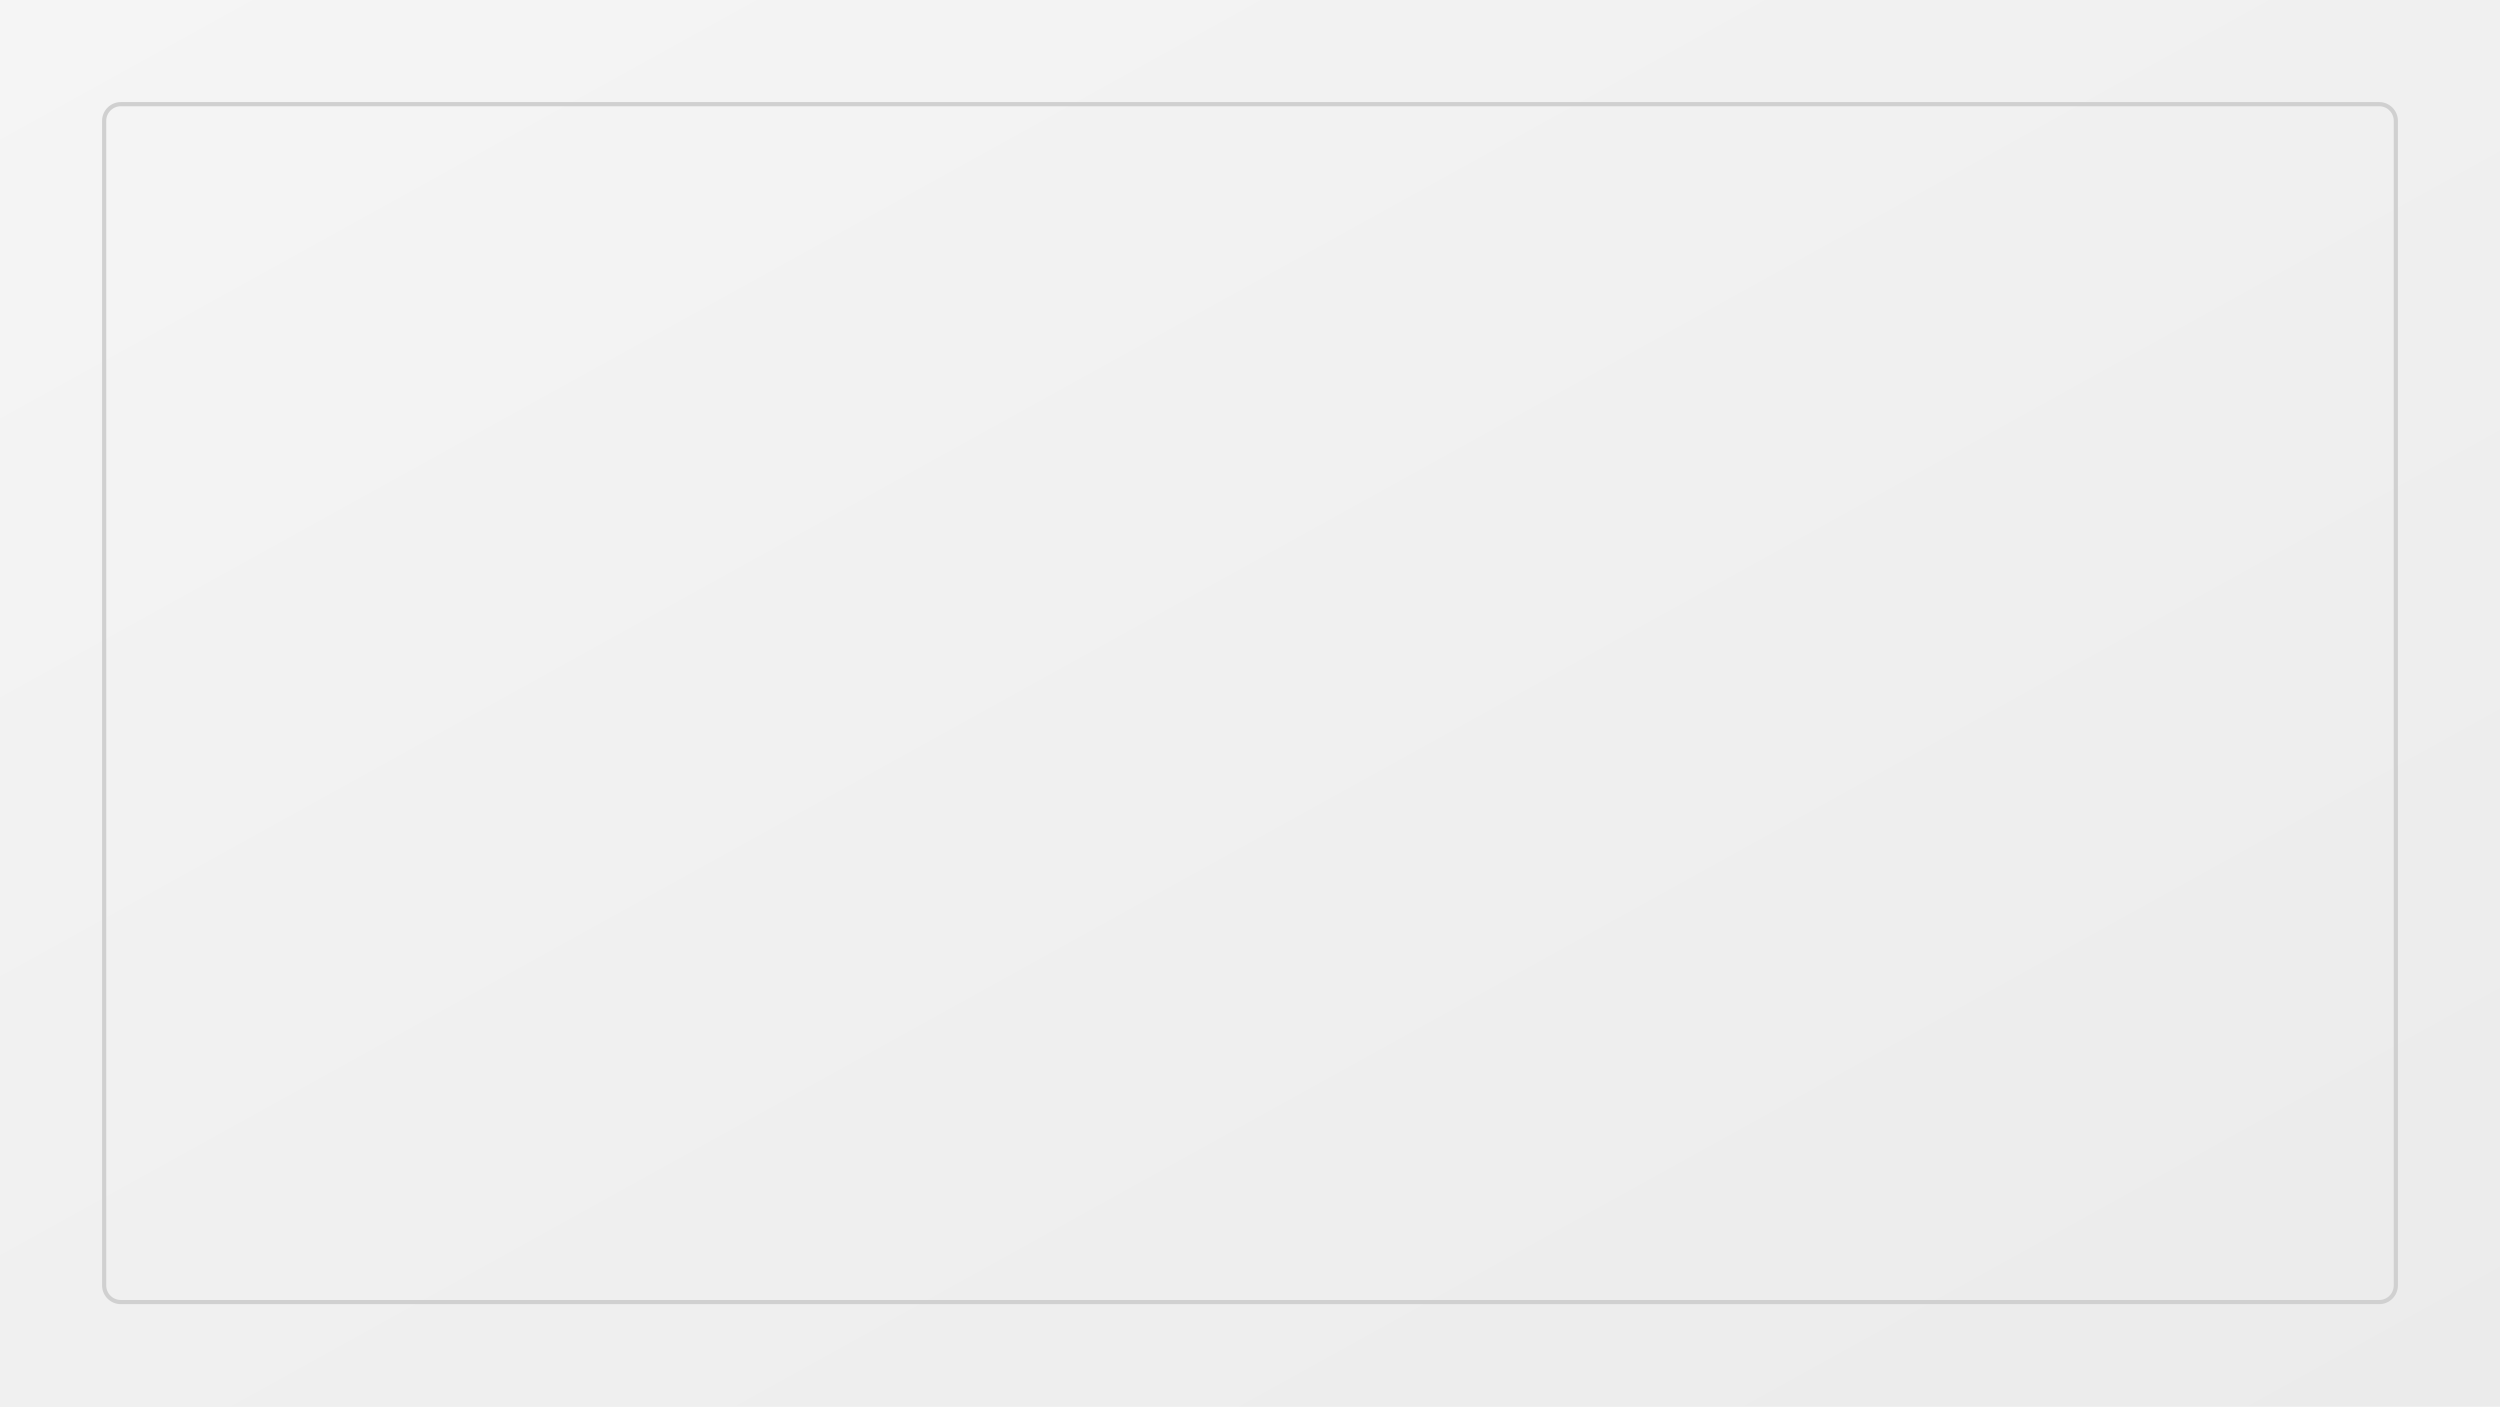
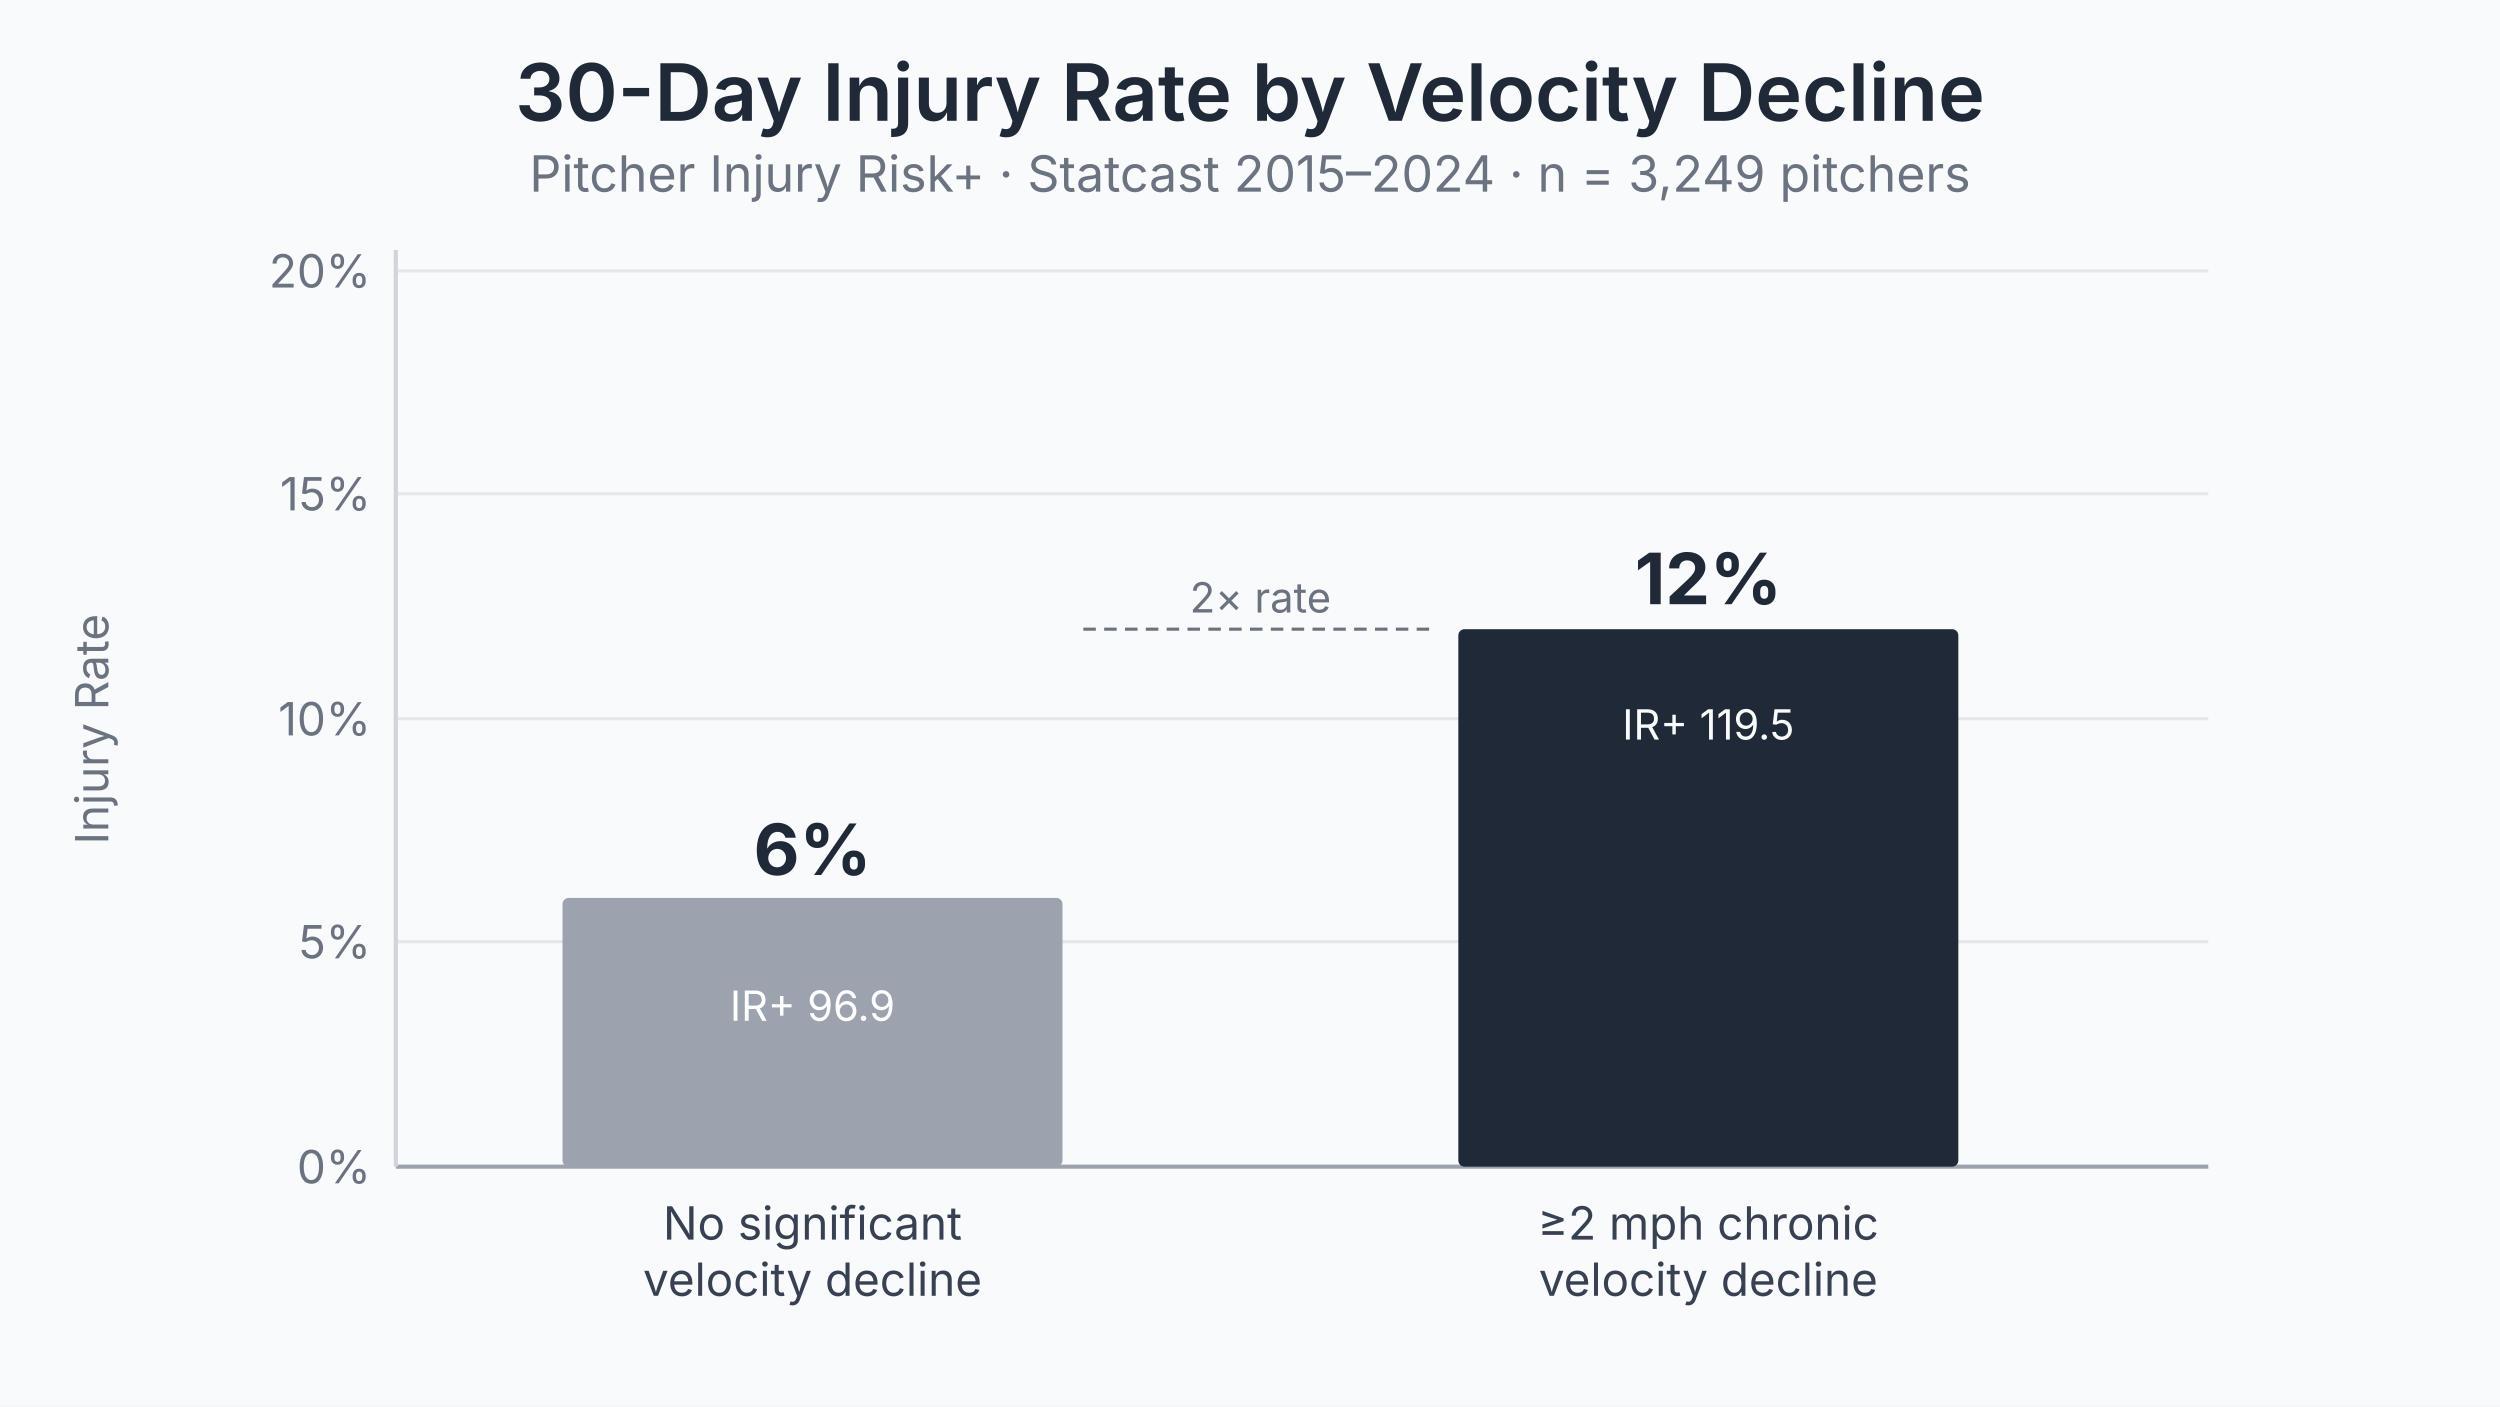
<svg xmlns="http://www.w3.org/2000/svg" viewBox="0 0 1200 675">
-   <defs>
-     <linearGradient id="grad" x1="0%" y1="0%" x2="100%" y2="100%">
-       <stop offset="0%" style="stop-color:#f5f5f5;stop-opacity:1" />
-       <stop offset="100%" style="stop-color:#ebebeb;stop-opacity:1" />
-     </linearGradient>
-   </defs>
-   <rect width="1200" height="675" fill="url(#grad)" />
-   <rect x="50" y="50" width="1100" height="575" rx="8" fill="none" stroke="#d0d0d0" stroke-width="2" />
+   <rect width="1200" height="675" fill="#f9fafb" />
+   <text x="600" y="58" font-family="system-ui,-apple-system,sans-serif" font-size="38" font-weight="600" fill="#1f2937" text-anchor="middle">30-Day Injury Rate by Velocity Decline</text>
+   <text x="600" y="92" font-family="system-ui,-apple-system,sans-serif" font-size="24" fill="#6b7280" text-anchor="middle">Pitcher Injury Risk+ · Statcast 2015–2024 · n = 3,249 pitchers</text>
+   <text x="52" y="350" font-family="system-ui,-apple-system,sans-serif" font-size="22" fill="#6b7280" text-anchor="middle" transform="rotate(-90,52,350)">Injury Rate</text>
+   <line x1="190" y1="130" x2="1060" y2="130" stroke="#e5e7eb" stroke-width="1.5" />
+   <text x="178" y="138" font-family="system-ui,-apple-system,sans-serif" font-size="22" fill="#6b7280" text-anchor="end">20%</text>
+   <line x1="190" y1="237" x2="1060" y2="237" stroke="#e5e7eb" stroke-width="1.5" />
+   <text x="178" y="245" font-family="system-ui,-apple-system,sans-serif" font-size="22" fill="#6b7280" text-anchor="end">15%</text>
+   <line x1="190" y1="345" x2="1060" y2="345" stroke="#e5e7eb" stroke-width="1.5" />
+   <text x="178" y="353" font-family="system-ui,-apple-system,sans-serif" font-size="22" fill="#6b7280" text-anchor="end">10%</text>
+   <line x1="190" y1="452" x2="1060" y2="452" stroke="#e5e7eb" stroke-width="1.5" />
+   <text x="178" y="460" font-family="system-ui,-apple-system,sans-serif" font-size="22" fill="#6b7280" text-anchor="end">5%</text>
+   <line x1="190" y1="560" x2="1060" y2="560" stroke="#9ca3af" stroke-width="2" />
+   <text x="178" y="568" font-family="system-ui,-apple-system,sans-serif" font-size="22" fill="#6b7280" text-anchor="end">0%</text>
+   <line x1="190" y1="120" x2="190" y2="560" stroke="#d1d5db" stroke-width="2" />
+   <rect x="270" y="431" width="240" height="129" fill="#9ca3af" rx="3" />
+   <text x="390" y="420" font-family="system-ui,-apple-system,sans-serif" font-size="34" font-weight="700" fill="#1f2937" text-anchor="middle">6%</text>
+   <text x="390" y="490" font-family="system-ui,-apple-system,sans-serif" font-size="20" fill="#ffffff" text-anchor="middle">IR+ 96.9</text>
+   <text x="390" y="595" font-family="system-ui,-apple-system,sans-serif" font-size="22" fill="#374151" text-anchor="middle">No significant</text>
+   <text x="390" y="622" font-family="system-ui,-apple-system,sans-serif" font-size="22" fill="#374151" text-anchor="middle">velocity decline</text>
+   <rect x="700" y="302" width="240" height="258" fill="#1f2937" rx="3" />
+   <text x="820" y="290" font-family="system-ui,-apple-system,sans-serif" font-size="34" font-weight="700" fill="#1f2937" text-anchor="middle">12%</text>
+   <text x="820" y="355" font-family="system-ui,-apple-system,sans-serif" font-size="20" fill="#f9fafb" text-anchor="middle">IR+ 119.5</text>
+   <text x="820" y="595" font-family="system-ui,-apple-system,sans-serif" font-size="22" fill="#374151" text-anchor="middle">≥2 mph chronic</text>
+   <text x="820" y="622" font-family="system-ui,-apple-system,sans-serif" font-size="22" fill="#374151" text-anchor="middle">velocity decline</text>
+   <line x1="520" y1="302" x2="690" y2="302" stroke="#6b7280" stroke-width="1.5" stroke-dasharray="6,4" />
+   <text x="605" y="294" font-family="system-ui,-apple-system,sans-serif" font-size="20" fill="#6b7280" text-anchor="middle">2× rate</text>
</svg>
